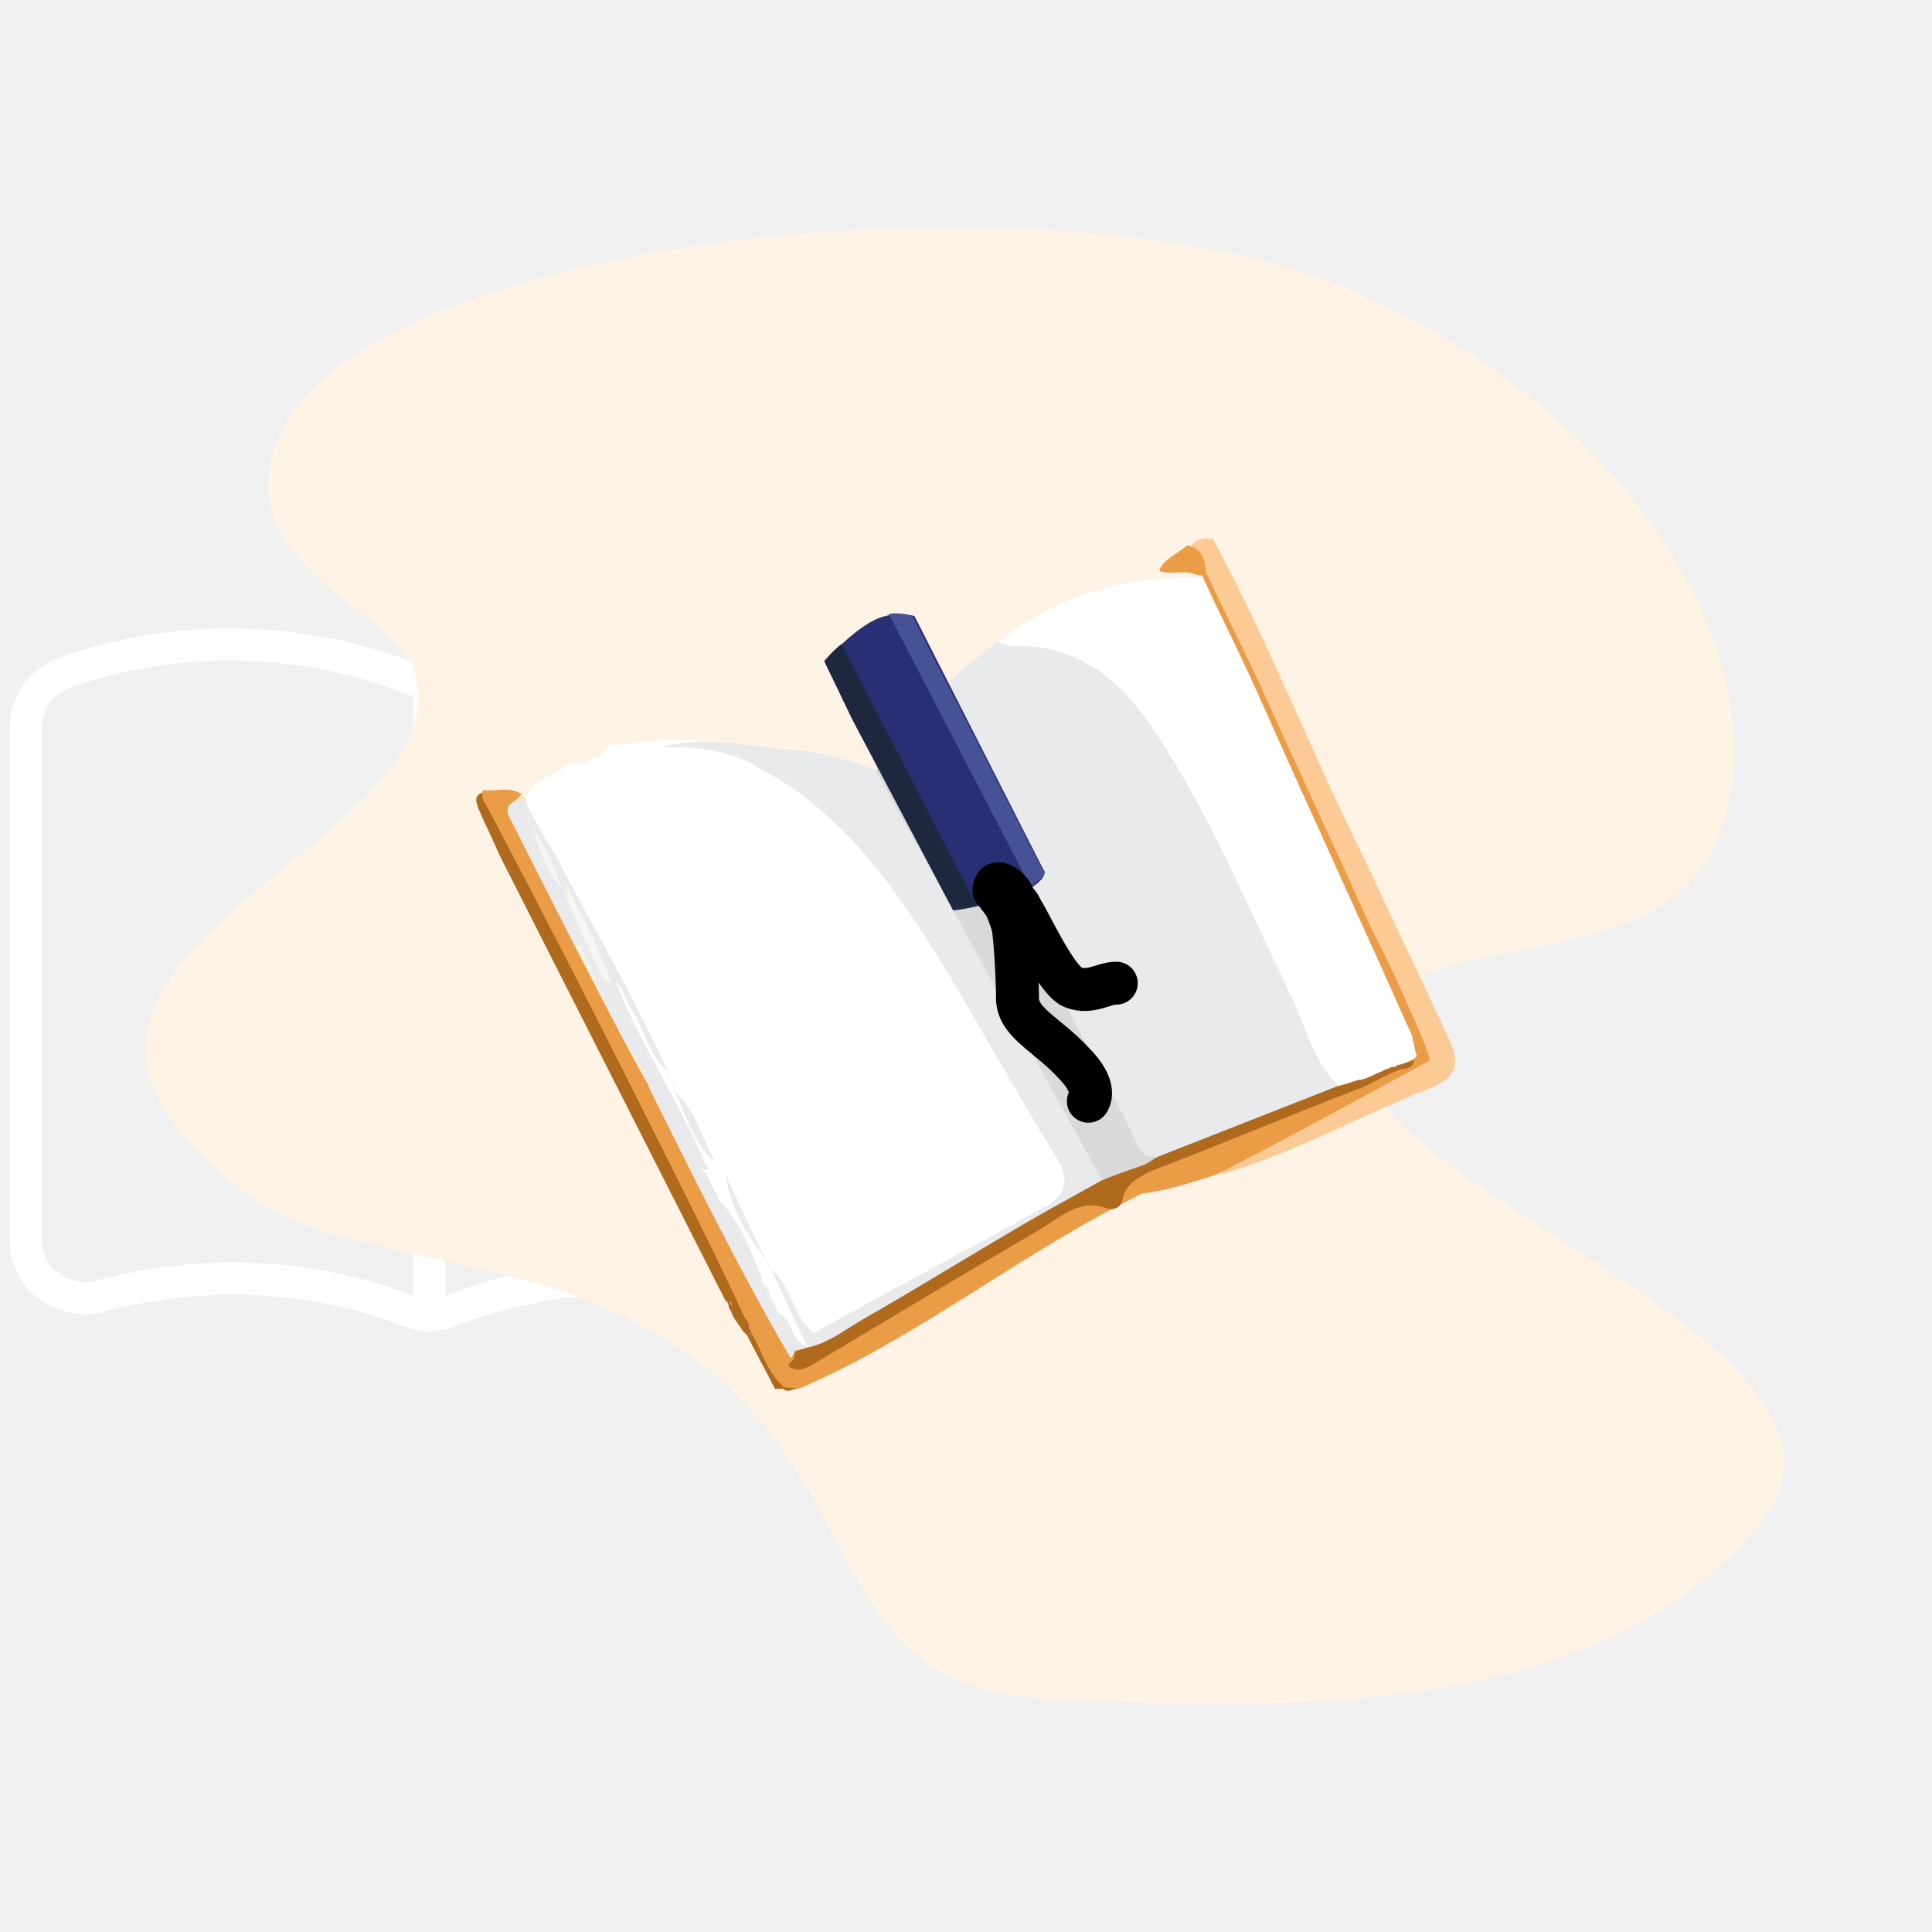
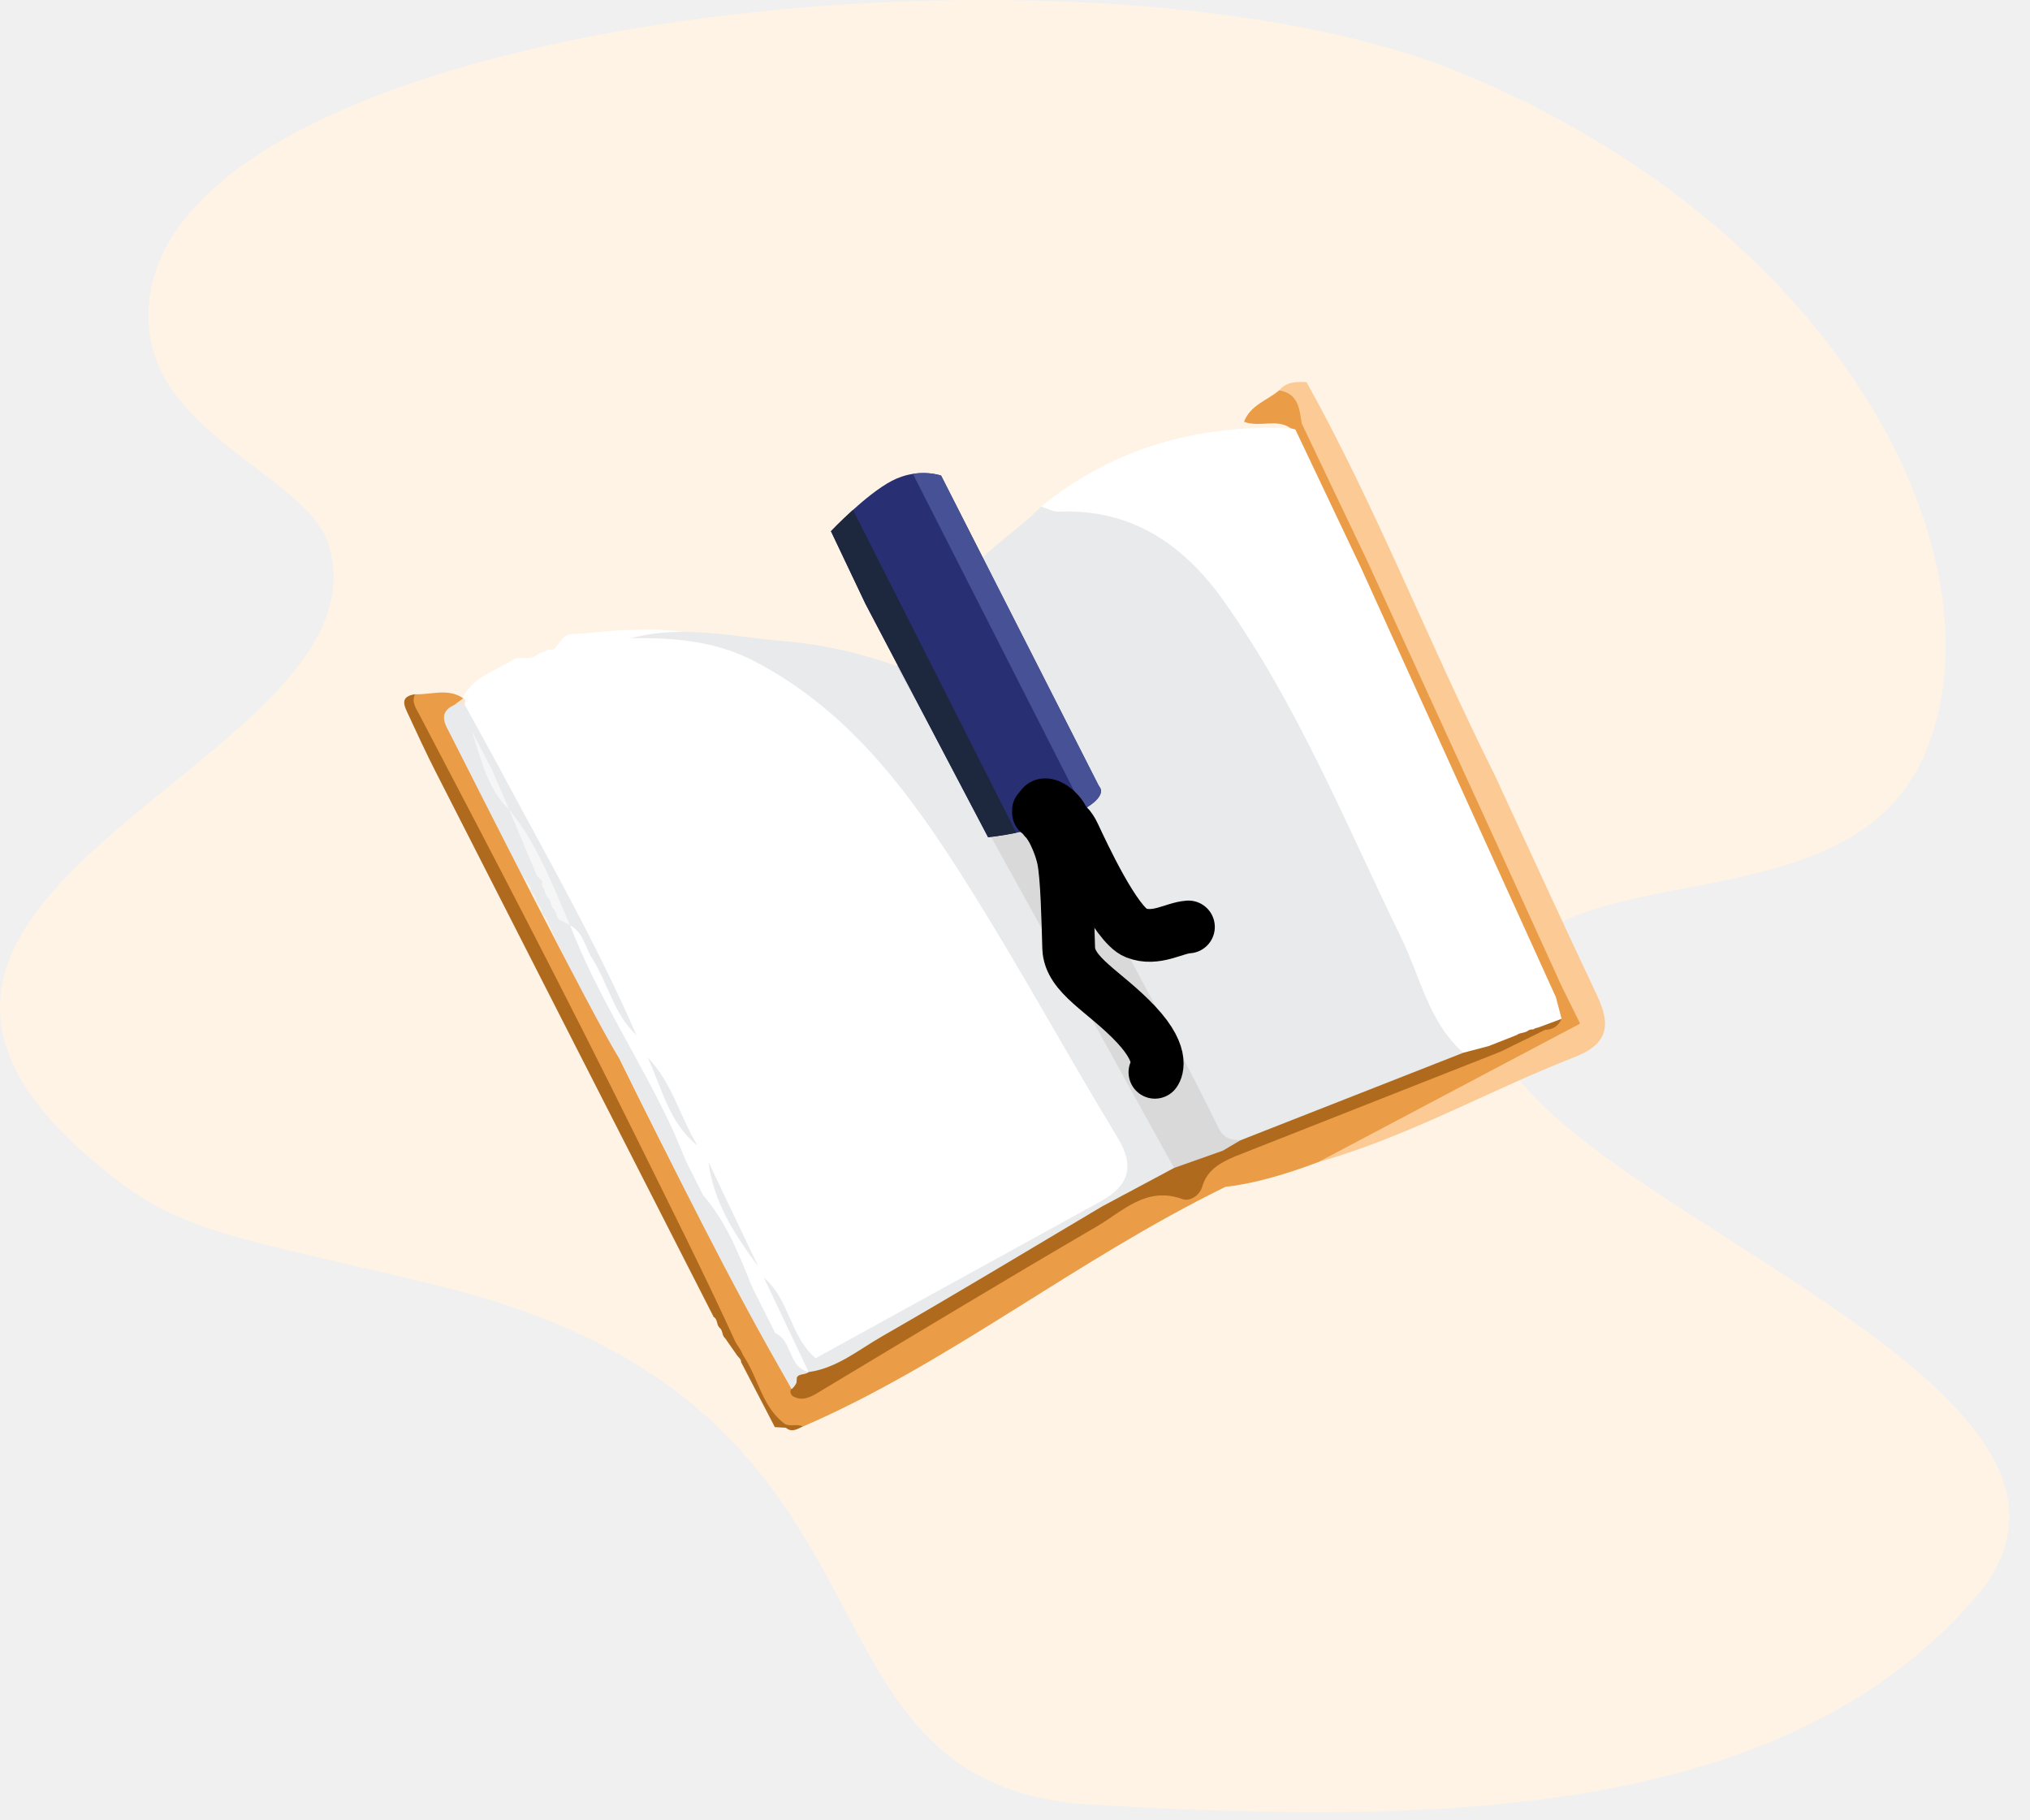
- <svg xmlns="http://www.w3.org/2000/svg" version="1.1" id="Layer_1" x="0px" y="0px" viewBox="0 0 90 90" style="enable-background:new 0 0 90 90;" xml:space="preserve">
-   <style type="text/css">
- 	.st0{fill:none;stroke:#FDFEFF;stroke-width:1.5;stroke-linecap:round;stroke-linejoin:round;}
- 	.st1{fill:#FFF3E5;}
- 	.st2{fill:#FFFFFF;}
- 	.st3{fill:#FDFDFD;}
- 	.st4{fill:#E8EAEB;}
- 	.st5{fill:#F0F0F0;}
- 	.st6{fill:#EFEFEF;}
- 	.st7{fill:#F4E7D4;}
- 	.st8{fill:#D9D9D9;}
- 	.st9{fill:#FCCA95;}
- 	.st10{fill:#EEEEED;}
- 	.st11{fill:#EFEEED;}
- 	.st12{fill:#F6F6F6;}
- 	.st13{fill:#AF6A1D;}
- 	.st14{fill:#EA9C47;}
- 	.st15{fill:#D2B07D;}
- 	.st16{fill:#C29A61;}
- 	.st17{fill:#EDEBE8;}
- 	.st18{fill:#292F73;}
- 	.st19{fill:#475196;}
- 	.st20{fill:#1D273D;}
- 	.st21{fill:none;stroke:#000000;stroke-width:2;stroke-linecap:round;stroke-miterlimit:10;}
- </style>
-   <path class="st0" d="M20,31.8v29.5" />
-   <path class="st0" d="M25.8,30.3c-1.7,0.3-3.3,0.7-4.9,1.3c-0.6,0.2-1.2,0.2-1.8,0c-5.1-2-10.8-2.1-16-0.3c-0.5,0.2-1,0.5-1.4,1  c-0.3,0.5-0.5,1-0.5,1.6v23.9c0,0.4,0.1,0.8,0.3,1.2c0.2,0.4,0.4,0.7,0.8,0.9c0.3,0.3,0.7,0.4,1.1,0.5c0.4,0.1,0.8,0.1,1.2,0  c4.8-1.3,9.9-1.1,14.5,0.7c0.6,0.2,1.2,0.2,1.8,0c4.6-1.8,9.7-2.1,14.5-0.7c0.4,0.1,0.8,0.1,1.2,0c0.4-0.1,0.8-0.3,1.1-0.5  c0.3-0.3,0.6-0.6,0.8-0.9c0.2-0.4,0.3-0.8,0.3-1.2V33.8c0-0.6-0.2-1.1-0.5-1.6c-0.3-0.5-0.8-0.8-1.3-1c-1.3-0.4-2.6-0.7-3.9-1" />
-   <path class="st0" d="M33.1,43.8L29.4,40l-3.8,3.8V31.3c0-0.7,0.3-1.3,0.7-1.8c0.5-0.5,1.1-0.7,1.8-0.7h2.5c0.7,0,1.3,0.3,1.8,0.7  c0.5,0.5,0.7,1.1,0.7,1.8V43.8z" />
-   <g>
-     <path class="st1" d="M12.5,22.9c0.3,4.2,6.1,5.8,6.8,8.4c2.5,8.4-22.6,13.3-7.8,24.3c2.6,1.9,5.4,2.2,12.1,3.8   C42.4,64.1,36,78.4,48.4,79.1c12.6,0.7,26.1,0.7,33.4-7.9c7.4-8.5-19.3-15.8-18.2-22.4c1-6.6,13.3-2.4,16.4-9.7   c3.1-7.3-3.1-19.8-17.6-25.8C47.7,7.4,11.8,11.4,12.5,22.9L12.5,22.9z" />
-     <path class="st2" d="M27.7,35.3c0.1,0,0.1,0,0.2,0c0.2-0.2,0.3-0.5,0.6-0.6c0.8,0,1.5-0.2,2.3-0.2c4.1-0.3,7.1,1.9,9.6,4.8   c2.9,3.3,4.9,7.1,7.1,10.9c0.6,1.1,1.3,2.2,1.9,3.2c0.8,1.4,0.8,1.8-0.5,2.9c-3.4,1.7-6.6,3.7-9.9,5.5c-1.1,0.6-1.5,0.6-2.1-0.6   c-0.3-0.6-0.6-1.2-1-1.8c-0.1-0.1-0.1-0.2-0.2-0.2c-0.1-0.1-0.1-0.3-0.2-0.4c0-0.1-0.1-0.2-0.1-0.3c-0.6-1.2-1.2-2.5-1.8-3.7   c-0.1-0.3-0.3-0.5-0.4-0.7c-0.6-1-1-2.1-1.6-3c-0.1-0.1-0.1-0.2-0.2-0.2c-0.1-0.1-0.1-0.2-0.2-0.4c0-0.1-0.1-0.2-0.1-0.2   c-0.1-0.1-0.1-0.2-0.2-0.4c0-0.1-0.1-0.2-0.1-0.3c-1.6-3.3-3.4-6.6-5.1-9.8c-0.4-0.8-0.9-1.5-1.2-2.4c0-0.1,0-0.2,0-0.3   c0.4-0.8,1.3-1,2-1.5c0.3-0.1,0.6,0.1,0.8-0.1C27.4,35.4,27.6,35.4,27.7,35.3L27.7,35.3z" />
-     <path class="st3" d="M27.7,35.3c-0.1,0.1-0.3,0.1-0.4,0.2C27.4,35.4,27.5,35.3,27.7,35.3z" />
-     <path class="st4" d="M30.8,34.8c1.9-0.5,3.8-0.1,5.7,0.1c1.5,0.1,2.9,0.4,4.3,1c0.5,0.1,0.7,0.6,0.9,1c1.6,2.9,3.3,5.8,4.9,8.8   c1.5,2.7,2.9,5.5,4.5,8.2c0.2,0.4,0.5,0.7,0.4,1.2c-0.7,0.9-1.7,1.4-2.9,1.5c-0.1-0.1-0.1-0.2,0-0.3c1-0.6,1.3-1.3,0.6-2.4   c-2-3.2-3.8-6.6-5.8-9.8c-2.1-3.3-4.4-6.4-8-8.3C34,34.9,32.4,34.8,30.8,34.8L30.8,34.8z" />
-     <path class="st4" d="M48.7,56.2c0,0.1,0,0.1,0,0.2c0,0.5-0.4,0.6-0.7,0.8c-3,1.8-6.1,3.6-9.2,5.4c-0.4,0.2-0.8,0.4-1.3,0.2   c-0.8-1.1-1.7-2.2-1.6-3.7c1,0.8,1,2.2,2,3C41.5,60.1,45.1,58.2,48.7,56.2L48.7,56.2z" />
-     <path class="st2" d="M35.9,59.1c0.6,1.2,1.1,2.4,1.7,3.6c0,0-0.1,0.1-0.1,0.1c-0.9-0.1-0.8-1-1.2-1.4c-0.1-0.2-0.2-0.3-0.3-0.5   c-0.1-0.2-0.2-0.3-0.2-0.5c-0.1-0.2-0.2-0.3-0.2-0.5c-0.1-0.2-0.2-0.3-0.3-0.5c-0.6-1.1-1.1-2.2-1.7-3.3c-0.1-0.2-0.2-0.3-0.3-0.5   c-0.1-0.2-0.2-0.3-0.3-0.5c-0.1-0.2-0.2-0.3-0.3-0.5c-1.2-2.6-2.7-5-3.9-7.5c-0.2-0.4-0.6-0.8-0.3-1.4c0.6-0.1,0.6,0.4,0.7,0.7   c0.6,1.1,1.1,2.4,1.8,3.5c0.1,0.1,0.1,0.3,0.2,0.4c0.1,0.1,0.1,0.3,0.2,0.4c0.7,1.1,1,2.4,1.9,3.3c0.1,0.2,0.3,0.4,0.4,0.6   c0.4,1.4,1.2,2.7,1.9,4C35.8,58.8,35.7,59,35.9,59.1L35.9,59.1z" />
-     <path class="st4" d="M24.5,37.4c0.4,0.8,0.8,1.5,1.3,2.3c0.1,0.2,0,0.2-0.2,0.3c-0.3-0.1-0.3-0.4-0.5-0.6c0.3,0.6,0.8,1.2,1.2,1.8   c0.1,0.1,0.1,0.2,0.1,0.3c0.3,0.8,1,1.5,0.9,2.4c-0.2,0.2-0.5,0.2-0.7,0.1c-1.4-1.7-2.1-3.7-3-5.6c-0.2-0.5-0.1-0.9,0.5-1.1   C24.3,37.2,24.4,37.2,24.5,37.4L24.5,37.4z" />
-     <path class="st4" d="M25.6,39.9c0.1-0.1,0.1-0.1,0.2-0.2c1.8,3.4,3.7,6.7,5.3,10.2c-0.9-0.8-1.1-2-1.7-2.9c-0.3-0.4-0.3-1-0.8-1.3   c0,0-0.1,0-0.1-0.1c-0.8-0.8-0.9-2-1.4-3c-0.3-0.4-0.4-0.9-0.7-1.4C26,40.9,25.6,40.5,25.6,39.9L25.6,39.9z" />
-     <path class="st4" d="M35.7,58.7c-0.9-1.2-1.7-2.4-1.9-4C34.4,56,35,57.4,35.7,58.7z" />
-     <path class="st4" d="M33.3,54.1c-1.1-0.9-1.3-2.2-1.9-3.3C32.4,51.7,32.7,53,33.3,54.1z" />
-     <path class="st5" d="M35.9,59.1c-0.1-0.1-0.1-0.3-0.2-0.4C35.7,58.8,35.8,59,35.9,59.1z" />
-     <path class="st6" d="M31.5,50.7c-0.1-0.1-0.1-0.3-0.2-0.4C31.3,50.5,31.4,50.6,31.5,50.7z" />
-     <path class="st6" d="M31.2,50.3c-0.1-0.1-0.1-0.3-0.2-0.4C31.1,50,31.2,50.2,31.2,50.3z" />
-     <path class="st7" d="M24.5,37.4l-0.4,0c-0.1-0.4,0.1-0.3,0.3-0.3l0.1,0.1C24.5,37.2,24.5,37.3,24.5,37.4z" />
-     <path class="st4" d="M43.2,33c0.8-1.3,2.1-2.1,3.2-3.1c2.4-0.4,4.3,0.4,6,2c1.4,1.4,2.5,3.1,3.4,4.9c2.1,4,4.1,8.2,5.9,12.3   c0.2,0.5,0.6,0.9,0.7,1.5c-0.1,0.3-0.3,0.4-0.6,0.5c-2.6,1-5.2,2.2-7.8,3c-0.6,0-1-0.3-1.2-0.8c-2.8-5.4-5.7-10.8-8.5-16.2   c-0.5-0.9-0.9-1.9-1.1-2.9C43,33.8,42.9,33.4,43.2,33L43.2,33z" />
-     <path class="st2" d="M62.4,50.6c-1.3-1.2-1.6-2.9-2.3-4.3c-2.1-4.3-3.9-8.8-6.7-12.8c-1.5-2.1-3.5-3.5-6.2-3.4   c-0.2,0-0.5-0.1-0.7-0.2c2.8-2.2,6-3.1,9.5-3c0.1,0,0.2,0,0.3,0c1.1,1.6,1.7,3.5,2.6,5.2c0.8,1.9,1.7,3.7,2.5,5.6   c1.6,3.5,3.3,7,4.8,10.6c0.1,0.3,0.2,0.6,0.1,0.9c-0.2,0.4-0.6,0.5-1,0.6c-0.1,0-0.2,0.1-0.3,0.1c-0.2,0-0.4,0.1-0.5,0.2   c-0.3,0.1-0.7,0.3-1.1,0.4C63,50.7,62.7,50.8,62.4,50.6L62.4,50.6z" />
-     <path class="st8" d="M43.2,33c0.2,2.5,1.6,4.6,2.7,6.8c1.7,3.4,3.6,6.7,5.3,10c0.6,1.2,1.3,2.4,1.8,3.6c0.2,0.4,0.5,0.5,0.8,0.5   c0,0.4-0.4,0.5-0.6,0.6c-0.6,0.1-1.2,0.8-1.9,0.4c-3.5-6.3-7-12.7-10.5-19C41.4,34.7,42.2,33.7,43.2,33z" />
-     <path class="st9" d="M63.6,40.1c1.3,2.8,2.6,5.5,3.9,8.3c0.5,1.1,0.4,1.8-0.9,2.3c-3.3,1.3-6.3,3-9.7,4c0-0.6,0.5-0.7,0.9-0.9   c2.5-1.3,5.1-2.7,7.6-3.9c0.3-0.2,0.7-0.3,1-0.6c0-0.5-0.3-0.8-0.4-1.3c-1.9-4.2-3.8-8.3-5.7-12.4c-0.5-1.2-1.1-2.4-1.6-3.6   c-0.9-1.7-1.6-3.5-2.5-5.2c-0.2-0.5-0.5-0.9-0.7-1.4c0.2-0.2,0.4-0.4,1-0.3C59.1,29.9,61.1,35.1,63.6,40.1L63.6,40.1z" />
-     <path class="st4" d="M30.4,50.8c-1-1.7-1.9-3.4-2.7-5.2c0-0.1-0.1-0.2-0.2-0.3c0,0,0-0.1,0-0.2c0-0.1-0.1-0.2-0.2-0.3   c0,0,0-0.1,0-0.2c0-0.1-0.1-0.2-0.2-0.3c0,0,0-0.1,0-0.2c0-0.1-0.1-0.2-0.2-0.3c0,0,0-0.1-0.1-0.2c0.1-0.2,0.3-0.1,0.5-0.1   c0.1-0.1,0.2-0.1,0.3,0c0.1,0.1,0,0.2,0.1,0.3c0,0.1,0.1,0.1,0.1,0.2c0,0.1,0.1,0.1,0.1,0.2c0,0.1,0.1,0.1,0.1,0.2   c0,0.1,0.1,0.2,0.1,0.3c0,0.1,0.1,0.1,0.1,0.2c0,0.1,0.1,0.2,0.2,0.3c0.1,0.1,0.1,0.2,0.2,0.3c1,2.7,2.6,5.1,3.8,7.7   c0.2,0.4,0.4,0.9,0.6,1.3c0,0-0.1,0-0.1,0c-0.5-0.1-0.5-0.7-0.8-1C31.4,52.8,31.2,51.6,30.4,50.8L30.4,50.8z" />
-     <path class="st4" d="M33.6,56c0.9,1,1.4,2.3,1.9,3.6c0,0-0.1,0-0.1,0c-1-1-1.4-2.2-1.8-3.5C33.5,56,33.5,56,33.6,56L33.6,56z" />
-     <path class="st4" d="M37.6,62.7c-0.2,0.1-0.3,0.3-0.5,0.4c-0.1-0.1-0.3-0.1-0.4-0.2c0.1-0.6-0.6-1-0.5-1.6c0,0,0.1-0.1,0.1-0.1   C37,61.5,36.8,62.5,37.6,62.7L37.6,62.7z" />
-     <path class="st10" d="M36.1,60.8c0.1,0.1,0.1,0.3,0.2,0.4C36,61.3,36,61.1,36,60.9C36,60.8,36.1,60.8,36.1,60.8z" />
-     <path class="st10" d="M35.9,60.4c0.1,0.1,0.1,0.3,0.2,0.4c-0.3,0.1-0.3-0.1-0.3-0.3C35.8,60.4,35.8,60.4,35.9,60.4L35.9,60.4z" />
-     <path class="st11" d="M35.7,59.9c0.1,0.1,0.1,0.3,0.2,0.4c-0.3,0.1-0.3-0.1-0.3-0.3C35.6,60,35.6,60,35.7,59.9L35.7,59.9z" />
-     <path class="st11" d="M35.4,59.5c0.1,0.1,0.1,0.3,0.2,0.4C35.3,59.9,35.3,59.8,35.4,59.5z" />
-     <path class="st11" d="M33.3,55.5c0.1,0.1,0.1,0.3,0.2,0.4c-0.3,0.1-0.3-0.1-0.3-0.3C33.3,55.6,33.3,55.6,33.3,55.5z" />
-     <path class="st11" d="M33.1,55.1c0.1,0.1,0.1,0.3,0.2,0.4l0,0c-0.3,0.1-0.3-0.1-0.3-0.3C33.1,55.2,33.1,55.2,33.1,55.1z" />
-     <path class="st11" d="M32.9,54.7c0.1,0.1,0.1,0.3,0.2,0.4l0,0C32.8,55.1,32.8,55,32.9,54.7L32.9,54.7z" />
-     <path class="st12" d="M27.5,44.1c-0.1-0.1-0.1-0.1-0.2-0.2c-0.4-0.8-0.7-1.7-1.1-2.5c1.1,1.3,1.7,2.9,2.3,4.4   c-0.1-0.1-0.3-0.1-0.4-0.2c-0.1-0.1-0.1-0.3-0.2-0.4c-0.1-0.1-0.1-0.3-0.2-0.4c-0.1-0.1-0.1-0.3-0.2-0.4   C27.4,44.2,27.4,44.2,27.5,44.1C27.4,44.1,27.4,44.1,27.5,44.1L27.5,44.1z" />
-     <path class="st12" d="M25.6,39.9c0.2,0.5,0.4,1,0.6,1.5c-0.8-0.8-1.1-1.9-1.4-3C25,38.8,25.3,39.4,25.6,39.9L25.6,39.9z" />
-     <path class="st13" d="M36.7,64.5c-0.5-0.8-1-1.7-1.5-2.5c0-0.1,0-0.1,0-0.2c-0.1-0.1-0.1-0.1-0.2-0.2c-0.3-0.8-0.6-1.6-1-2.3   c-3.4-6.9-6.9-13.7-10.3-20.6c-0.3-0.6-0.7-1.2-1.1-1.8c-0.6,0.1-0.4,0.5-0.3,0.8c0.3,0.7,0.7,1.5,1,2.2c3.5,6.9,7,13.8,10.5,20.7   l0,0c0.2,0.1,0.1,0.3,0.2,0.4l0,0c0.1,0.1,0.1,0.3,0.2,0.4c0.1,0.2,0.3,0.4,0.4,0.6c0.1,0.1,0.1,0.1,0.2,0.2c0,0,0,0,0,0   c0.4,0.8,0.9,1.7,1.3,2.5c0.1,0,0.3,0,0.4,0c0.2,0.2,0.4,0,0.6,0C37.2,64.5,36.9,64.5,36.7,64.5L36.7,64.5z" />
-     <path class="st14" d="M66.1,48c-0.7-1.6-1.4-3.2-2.2-4.7c-1.7-3.8-3.5-7.6-5.2-11.4c-0.8-1.7-1.7-3.5-2.5-5.2   c-0.1-0.6-0.1-1.1-0.9-1.3c-0.4,0.4-1.1,0.6-1.3,1.2c0.6,0.2,1.2-0.1,1.8,0.2c0.1,0,0.1,0,0.2,0c0.8,1.8,1.7,3.5,2.5,5.3   c0,0,0,0,0,0c2.4,5.4,4.9,10.8,7.3,16.2c0,0,0,0.1,0,0.1c0.1,0.3,0.1,0.5,0.2,0.8c-0.2,0.2-0.5,0.3-0.7,0.4   c-0.6,0.2-1.2,0.5-1.8,0.7c-3.3,1.3-6.6,2.6-9.8,3.9c-0.6,0.2-1.2,0.4-1.5,1c-0.2,0.3-0.5,0.4-0.9,0.4c-0.8-0.1-1.4,0.2-2,0.6   c-3.7,2.2-7.5,4.4-11.3,6.6c-0.3,0.2-0.6,0.5-0.9,0.1c-0.1-0.1-0.2,0.5-0.3,0.3c-2.2-3.9-4.6-8.5-6.5-12.5   c-1-1.6-5.5-10.5-6.4-12.3c-0.2-0.4-0.5-0.8,0.1-1.1c0.1-0.1,0.2-0.2,0.3-0.3c-0.6-0.4-1.2-0.1-1.8-0.2c-0.1,0.3,0,0.5,0.2,0.8   c2.8,5.3,5.5,10.6,8.2,16c1.3,2.6,2.6,5.2,3.8,7.8c0.1,0.1,0.2,0.3,0.2,0.4c0,0.1,0.1,0.2,0.1,0.3c0.5,0.8,0.7,1.8,1.5,2.5   c0.2,0.1,0.5,0,0.7,0.1c5.6-2.4,10.3-6.3,16-9.1c1-0.1,2.3-0.5,3.5-0.9c3.3-1.7,6.6-3.5,9.9-5.3C66.5,48.9,66.3,48.5,66.1,48z" />
-     <path class="st13" d="M65.2,49.6c-0.1,0-0.1,0-0.2,0.1c-0.1,0-0.1,0-0.2,0c-0.1,0.1-0.3,0.1-0.4,0.2c-0.3,0.1-0.6,0.3-1,0.4   c0,0-0.1,0-0.1,0c-0.3,0.1-0.6,0.2-1,0.3c-2.8,1.1-5.6,2.2-8.4,3.3c-0.2,0.1-0.4,0.3-0.7,0.4c-0.6,0.2-1.2,0.4-1.9,0.7   c-0.9,0.5-1.8,1-2.7,1.5c-2.8,1.6-5.5,3.3-8.3,4.9c-0.9,0.5-1.7,1.2-2.8,1.4l0,0c-0.1,0.1-0.5,0-0.5,0.4c0,0.2-0.4,0.3-0.2,0.5   c0.4,0.2,0.6,0.1,1-0.1c3.5-2.1,7-4.2,10.6-6.3c1-0.6,1.9-1.5,3.2-1c0.3,0.1,0.7-0.1,0.7-0.5c0.2-0.7,0.7-0.9,1.2-1.2   c3.4-1.3,6.7-2.7,10.1-4c0.6-0.3,1.1-0.6,1.7-0.8c0.3,0,0.5-0.1,0.6-0.4C65.8,49.4,65.5,49.5,65.2,49.6L65.2,49.6z" />
-     <path class="st15" d="M64.9,49.7c-0.1,0.1-0.3,0.1-0.4,0.2C64.6,49.8,64.7,49.8,64.9,49.7z" />
-     <path class="st7" d="M34.2,61c0.1,0.1,0.1,0.3,0.2,0.4C34.3,61.3,34.3,61.1,34.2,61z" />
-     <path class="st7" d="M34,60.6c0.1,0.1,0.1,0.3,0.2,0.4C34.1,60.8,34,60.7,34,60.6z" />
-     <path class="st16" d="M34.8,62c0.1,0.1,0.1,0.2,0.2,0.2C35,62.2,34.9,62.1,34.8,62z" />
-     <path class="st4" d="M32.9,54.7c0.1,0.1,0.1,0.3,0.2,0.4c0.1,0.1,0.1,0.3,0.2,0.4c0.1,0.1,0.1,0.3,0.2,0.4c0.5,1.2,1,2.5,1.9,3.6   c0.1,0.1,0.1,0.3,0.2,0.4c0.1,0.1,0.1,0.3,0.2,0.4c0.1,0.1,0.1,0.3,0.2,0.4c0.1,0.1,0.1,0.3,0.2,0.4c-0.1,0.6,1.3,1.5,0.6,2.1   c-2.3-3.9-4.6-8.6-6.6-12.6c0.6-0.3,0.5,0.4,0.7,0.6C31.7,52.4,32,53.7,32.9,54.7L32.9,54.7z" />
-     <path class="st16" d="M35.2,61.8c-0.1-0.1-0.1-0.1-0.2-0.2C35.1,61.7,35.2,61.7,35.2,61.8z" />
-     <path class="st17" d="M27.9,45.1c0.1,0.1,0.1,0.3,0.2,0.4C28,45.4,28,45.2,27.9,45.1z" />
-     <path class="st17" d="M27.7,44.7c0.1,0.1,0.1,0.3,0.2,0.4C27.8,45,27.7,44.8,27.7,44.7z" />
-     <path class="st17" d="M27.5,44.3c0.1,0.1,0.1,0.3,0.2,0.4C27.6,44.5,27.5,44.4,27.5,44.3z" />
-     <path class="st17" d="M27.5,44.1c0,0.1,0,0.1,0,0.2C27.4,44.2,27.4,44.2,27.5,44.1C27.4,44.1,27.4,44.1,27.5,44.1z" />
-     <path class="st18" d="M48.6,40.5C48.6,40.5,48.6,40.4,48.6,40.5l-6-11.8c0,0-0.9-0.3-1.9,0.2s-2.3,1.9-2.3,1.9l1.3,2.7l4.7,8.9   c0,0,1.8-0.2,3.2-0.8C48.8,41,48.7,40.6,48.6,40.5L48.6,40.5z M46.7,41.3c-0.1,0.1-0.4,0.3-0.6,0.1c-0.2-0.2,0-0.4,0-0.4   s0.2-0.2,0.4-0.1C46.8,40.9,46.9,41.2,46.7,41.3z" />
-     <path class="st19" d="M48,41.3c0.8-0.5,0.7-0.7,0.6-0.8c0,0,0-0.1-0.1-0.1l-6-11.7c0,0-0.5-0.2-1.1-0.1L48,41.3L48,41.3z" />
-     <path class="st20" d="M39.2,30c-0.5,0.4-0.8,0.8-0.8,0.8l1.3,2.7l4.7,8.9c0,0,0.4,0,1.1-0.2L39.2,30z" />
-     <path class="st21" d="M46.3,41.5c0-0.3,0.1,0.3,0.4,0.4c0.3,0.1,0.6-0.2,0.9,0.5C48,43,49.2,45.7,50,46c0.8,0.3,1.4-0.2,2-0.2" />
-     <path class="st21" d="M46.4,41.5c0-0.1-0.1-0.2,0-0.3c0.2-0.2,1,0.5,0.8,0.8c-0.1,0.1-0.4,0.1-0.5,0" />
-     <path class="st21" d="M50.7,51.3c0,0,0.5-0.6-0.7-1.8c-1.2-1.3-2.5-1.8-2.6-2.9c0-1-0.1-2.7-0.2-3.4c-0.1-0.4-0.3-0.9-0.5-1.3" />
-   </g>
+ <svg xmlns="http://www.w3.org/2000/svg" width="77" height="69" viewBox="0 0 77 69" fill="none">
+   <path d="M5.642 12.314C5.91 16.545 11.693 18.071 12.475 20.677C15 29.102 -10.103 33.959 4.706 44.953C7.299 46.878 10.079 47.14 16.776 48.798C35.55 53.447 29.13 67.748 41.504 68.449C54.091 69.16 67.565 69.132 74.927 60.59C82.289 52.049 55.643 44.824 56.683 38.231C57.723 31.639 69.975 35.834 73.035 28.537C76.094 21.24 69.929 8.725 55.388 2.755C40.847 -3.214 4.913 0.76 5.643 12.313L5.642 12.314Z" fill="#FFF3E5" />
+   <path d="M20.781 24.637C20.851 24.637 20.921 24.637 20.99 24.637C21.214 24.455 21.292 24.113 21.631 24.056C22.392 24.034 23.145 23.886 23.909 23.896C28.05 23.638 30.979 25.764 33.54 28.68C36.44 31.981 38.487 35.82 40.632 39.599C41.251 40.689 41.91 41.753 42.54 42.835C43.375 44.269 43.299 44.68 42.007 45.745C38.618 47.446 35.377 49.408 32.085 51.279C30.949 51.925 30.586 51.836 29.956 50.651C29.63 50.039 29.351 49.403 28.989 48.81C28.925 48.733 28.869 48.652 28.817 48.568C28.739 48.444 28.677 48.311 28.605 48.184C28.556 48.101 28.515 48.015 28.477 47.927C27.877 46.696 27.254 45.475 26.636 44.252C26.514 43.998 26.381 43.748 26.217 43.516C25.612 42.534 25.183 41.46 24.596 40.469C24.538 40.396 24.487 40.318 24.44 40.239C24.369 40.122 24.309 40 24.248 39.877C24.202 39.799 24.162 39.718 24.122 39.638C24.055 39.517 23.99 39.397 23.924 39.275C23.877 39.191 23.835 39.106 23.794 39.02C22.156 35.707 20.383 32.464 18.69 29.181C18.252 28.403 17.79 27.636 17.514 26.779C17.504 26.679 17.516 26.579 17.543 26.482C17.945 25.651 18.824 25.439 19.517 24.987C19.789 24.883 20.107 25.055 20.361 24.844C20.473 24.72 20.671 24.766 20.782 24.635L20.781 24.637Z" fill="white" />
+   <path d="M20.781 24.637C20.64 24.707 20.5 24.776 20.36 24.846C20.5 24.776 20.64 24.707 20.781 24.637Z" fill="#FDFDFD" />
+   <path d="M23.932 24.206C25.856 23.682 27.772 24.147 29.679 24.309C31.152 24.433 32.613 24.751 34.016 25.263C34.526 25.39 34.69 25.852 34.902 26.234C36.529 29.153 38.188 32.056 39.771 34.998C41.238 37.727 42.645 40.488 44.233 43.151C44.446 43.507 44.706 43.849 44.666 44.302C43.942 45.228 42.953 45.66 41.813 45.809C41.717 45.724 41.711 45.633 41.796 45.536C42.822 44.942 43.054 44.233 42.391 43.141C40.426 39.909 38.622 36.578 36.599 33.383C34.515 30.089 32.218 26.945 28.605 25.071C27.127 24.304 25.549 24.175 23.932 24.207V24.206Z" fill="#E8EAEB" />
+   <path d="M41.795 45.535C41.796 45.608 41.798 45.683 41.798 45.756C41.847 46.268 41.398 46.361 41.093 46.545C38.056 48.379 34.978 50.145 31.906 51.921C31.509 52.151 31.089 52.33 30.615 52.119C29.794 51.022 28.898 49.956 28.977 48.461C29.94 49.258 29.957 50.665 30.936 51.511C34.568 49.513 38.181 47.525 41.795 45.537V45.535Z" fill="#E8EAEB" />
+   <path d="M28.977 48.46C29.543 49.651 30.108 50.843 30.674 52.035C30.634 52.06 30.593 52.085 30.553 52.111C29.701 52.033 29.748 51.16 29.306 50.719C29.207 50.565 29.126 50.403 29.044 50.24C28.963 50.083 28.89 49.922 28.809 49.764C28.727 49.607 28.647 49.449 28.563 49.292C28.477 49.131 28.388 48.97 28.3 48.809C27.726 47.704 27.227 46.561 26.57 45.501C26.462 45.342 26.386 45.169 26.294 45.001C26.207 44.833 26.122 44.663 26.032 44.495C25.946 44.321 25.845 44.154 25.758 43.979C24.56 41.428 23.083 39.02 21.874 36.476C21.674 36.055 21.306 35.649 21.595 35.12C22.169 34.977 22.168 35.502 22.325 35.785C22.959 36.931 23.456 38.147 24.144 39.266C24.267 39.378 24.227 39.573 24.356 39.684C24.478 39.797 24.44 39.991 24.567 40.103C25.303 41.157 25.575 42.473 26.46 43.446C26.599 43.655 26.738 43.864 26.878 44.073C27.282 45.504 28.076 46.75 28.771 48.044C28.895 48.155 28.85 48.353 28.982 48.461L28.977 48.46Z" fill="white" />
+   <path d="M17.628 26.725C18.049 27.492 18.47 28.259 18.89 29.025C18.988 29.227 18.86 29.271 18.701 29.295C18.442 29.165 18.369 28.895 18.234 28.671C18.565 29.311 19.039 29.858 19.392 30.484C19.451 30.562 19.498 30.647 19.536 30.737C19.796 31.562 20.585 32.191 20.439 33.166C20.219 33.377 19.97 33.326 19.715 33.248C18.332 31.577 17.566 29.576 16.706 27.629C16.503 27.17 16.623 26.739 17.187 26.565C17.358 26.552 17.502 26.612 17.627 26.723L17.628 26.725Z" fill="#E8EAEB" />
+   <path d="M18.68 29.234C18.751 29.165 18.82 29.096 18.89 29.026C20.695 32.413 22.616 35.74 24.144 39.267C23.289 38.461 23.06 37.3 22.464 36.349C22.195 35.92 22.126 35.359 21.62 35.087C21.575 35.066 21.53 35.045 21.485 35.025C20.69 34.19 20.611 33.012 20.054 32.062C19.792 31.616 19.621 31.118 19.308 30.699C19.061 30.227 18.661 29.82 18.679 29.235L18.68 29.234Z" fill="#E8EAEB" />
+   <path d="M28.767 48.042C27.879 46.84 27.066 45.602 26.874 44.072C27.506 45.395 28.136 46.719 28.767 48.042Z" fill="#E8EAEB" />
+   <path d="M26.456 43.444C25.371 42.584 25.109 41.263 24.564 40.101C25.493 41.048 25.789 42.351 26.456 43.444Z" fill="#E8EAEB" />
+   <path d="M28.977 48.461C28.906 48.322 28.836 48.182 28.766 48.043C28.836 48.182 28.906 48.322 28.977 48.461Z" fill="#F0F0F0" />
+   <path d="M24.564 40.102C24.494 39.962 24.423 39.822 24.352 39.682C24.422 39.822 24.493 39.962 24.564 40.102Z" fill="#EFEFEF" />
+   <path d="M24.354 39.684C24.284 39.544 24.214 39.405 24.142 39.264C24.213 39.404 24.283 39.543 24.354 39.684Z" fill="#EFEFEF" />
+   <path d="M17.628 26.724L17.232 26.733C17.137 26.375 17.353 26.427 17.569 26.481L17.646 26.532C17.634 26.595 17.628 26.659 17.628 26.724Z" fill="#F4E7D4" />
+   <path d="M36.328 22.326C37.087 20.992 38.458 20.273 39.489 19.213C41.841 18.854 43.792 19.591 45.48 21.241C46.929 22.659 47.957 24.345 48.877 26.108C50.989 30.156 52.961 34.273 54.797 38.452C55.021 38.962 55.435 39.375 55.532 39.943C55.475 40.267 55.204 40.377 54.95 40.477C52.346 41.515 49.785 42.663 47.104 43.505C46.499 43.539 46.131 43.222 45.872 42.712C43.119 37.275 40.159 31.945 37.349 26.539C36.866 25.611 36.479 24.639 36.212 23.625C36.094 23.176 36.025 22.735 36.327 22.326H36.328Z" fill="#E8EAEB" />
+   <path d="M55.502 39.926C54.192 38.762 53.876 37.056 53.157 35.58C51.041 31.241 49.227 26.742 46.409 22.778C44.913 20.673 42.93 19.287 40.166 19.404C39.944 19.413 39.715 19.28 39.489 19.213C42.248 16.968 45.442 16.096 48.959 16.24C49.062 16.208 49.163 16.216 49.256 16.273C50.402 17.883 50.929 19.802 51.898 21.502C52.656 23.401 53.55 25.24 54.405 27.096C56.03 30.62 57.678 34.135 59.233 37.69C59.333 37.984 59.465 38.274 59.352 38.596C59.135 38.989 58.715 39.059 58.35 39.215C58.261 39.252 58.168 39.283 58.076 39.31C57.89 39.35 57.715 39.423 57.543 39.502C57.193 39.65 56.828 39.765 56.484 39.928C56.156 40.03 55.828 40.211 55.502 39.927L55.502 39.926Z" fill="white" />
+   <path d="M36.329 22.326C36.56 24.86 37.919 26.963 39.039 29.142C40.767 32.507 42.593 35.822 44.367 39.162C45.001 40.356 45.627 41.555 46.216 42.771C46.406 43.163 46.687 43.239 47.053 43.243C47.101 43.681 46.701 43.711 46.461 43.886C45.816 44.007 45.28 44.651 44.532 44.293C41.026 37.949 37.521 31.607 34.015 25.263C34.55 24.1 35.275 23.084 36.329 22.326V22.326Z" fill="#D9D9D9" />
+   <path d="M56.723 29.451C58.006 32.219 59.273 34.994 60.578 37.751C61.101 38.855 61.02 39.587 59.726 40.09C56.459 41.362 53.394 43.121 49.993 44.075C49.967 43.471 50.499 43.389 50.869 43.199C53.418 41.897 55.926 40.518 58.51 39.282C58.847 39.121 59.237 39.021 59.468 38.676C59.495 38.192 59.164 37.836 59.024 37.414C57.172 33.261 55.222 29.153 53.343 25.014C52.797 23.813 52.197 22.637 51.722 21.406C50.838 19.697 50.137 17.901 49.267 16.186C49.026 15.72 48.741 15.279 48.519 14.803C48.713 14.585 48.945 14.45 49.559 14.493C52.203 19.239 54.226 24.461 56.724 29.45L56.723 29.451Z" fill="#FCCA95" />
+   <path d="M23.471 40.159C22.435 38.486 21.568 36.724 20.764 34.931C20.735 34.827 20.66 34.754 20.593 34.676C20.561 34.627 20.547 34.575 20.553 34.517C20.522 34.413 20.451 34.336 20.381 34.257C20.349 34.211 20.336 34.159 20.341 34.102C20.312 33.995 20.241 33.916 20.168 33.838C20.136 33.792 20.124 33.742 20.13 33.687C20.1 33.579 20.032 33.496 19.954 33.419C19.924 33.37 19.907 33.318 19.902 33.262C20.028 33.028 20.199 33.149 20.362 33.205C20.459 33.098 20.541 33.144 20.618 33.23C20.672 33.32 20.618 33.429 20.671 33.521C20.705 33.581 20.733 33.641 20.76 33.703C20.784 33.768 20.812 33.831 20.849 33.89C20.889 33.949 20.922 34.01 20.952 34.073C20.991 34.172 21.034 34.27 21.097 34.357C21.139 34.417 21.174 34.481 21.202 34.549C21.251 34.654 21.335 34.73 21.418 34.806C21.495 34.892 21.543 35 21.622 35.086C22.652 37.765 24.261 40.157 25.47 42.747C25.673 43.181 25.847 43.63 26.035 44.071C25.989 44.088 25.945 44.104 25.899 44.12C25.379 43.971 25.359 43.451 25.131 43.087C24.534 42.136 24.279 40.992 23.471 40.158V40.159Z" fill="#E8EAEB" />
+   <path d="M26.665 45.325C27.575 46.362 28.048 47.629 28.557 48.878C28.509 48.894 28.461 48.909 28.414 48.925C27.451 47.947 27.01 46.696 26.572 45.443C26.602 45.404 26.634 45.365 26.665 45.326V45.325Z" fill="#E8EAEB" />
+   <path d="M30.676 52.03C30.521 52.159 30.366 52.287 30.21 52.416C30.074 52.355 29.938 52.293 29.802 52.231C29.856 51.637 29.172 51.275 29.302 50.658C29.334 50.623 29.366 50.586 29.397 50.551C30.066 50.836 29.883 51.851 30.676 52.031V52.03Z" fill="#E8EAEB" />
+   <path d="M29.188 50.132C29.258 50.272 29.328 50.411 29.397 50.551C29.109 50.629 29.098 50.446 29.104 50.245C29.132 50.208 29.159 50.17 29.188 50.132Z" fill="#EEEEED" />
+   <path d="M28.977 49.714C29.047 49.854 29.117 49.993 29.187 50.132C28.899 50.21 28.888 50.027 28.894 49.826C28.922 49.789 28.95 49.751 28.978 49.713L28.977 49.714Z" fill="#EEEEED" />
+   <path d="M28.766 49.297C28.836 49.436 28.906 49.576 28.977 49.715C28.689 49.793 28.677 49.608 28.684 49.408C28.712 49.371 28.739 49.334 28.767 49.296L28.766 49.297Z" fill="#EFEEED" />
+   <path d="M28.556 48.879C28.626 49.018 28.696 49.158 28.767 49.296C28.414 49.297 28.42 49.12 28.556 48.879Z" fill="#EFEEED" />
+   <path d="M26.455 44.908C26.525 45.047 26.595 45.187 26.664 45.326C26.376 45.403 26.365 45.22 26.372 45.019C26.4 44.982 26.428 44.945 26.455 44.908Z" fill="#EFEEED" />
+   <path d="M26.245 44.49C26.315 44.629 26.385 44.769 26.455 44.907L26.454 44.908C26.166 44.985 26.155 44.802 26.162 44.601C26.19 44.564 26.218 44.527 26.245 44.49Z" fill="#EFEEED" />
+   <path d="M26.035 44.072C26.105 44.211 26.175 44.35 26.245 44.489L26.244 44.49C25.892 44.491 25.898 44.314 26.034 44.072L26.035 44.072Z" fill="#EFEEED" />
+   <path d="M20.57 33.415C20.501 33.345 20.432 33.275 20.363 33.206C20.011 32.37 19.661 31.534 19.309 30.698C20.378 32.006 20.961 33.566 21.622 35.087C21.483 35.017 21.343 34.947 21.204 34.876C21.079 34.764 21.117 34.571 20.992 34.458C20.868 34.346 20.907 34.152 20.782 34.041C20.657 33.928 20.697 33.735 20.571 33.623C20.521 33.577 20.503 33.532 20.52 33.485C20.537 33.439 20.553 33.416 20.57 33.416L20.57 33.415Z" fill="#F6F6F6" />
+   <path d="M18.681 29.234C18.89 29.723 19.1 30.211 19.31 30.699C18.465 29.896 18.245 28.76 17.884 27.691C18.149 28.205 18.415 28.719 18.681 29.233V29.234Z" fill="#F6F6F6" />
+   <path d="M29.817 53.893C29.331 53.054 28.845 52.216 28.358 51.377C28.355 51.31 28.348 51.244 28.34 51.178C28.265 51.112 28.207 51.031 28.145 50.954C27.824 50.188 27.549 49.4 27.177 48.66C23.74 41.8 20.291 34.946 16.83 28.098C16.518 27.482 16.104 26.918 15.738 26.329C15.139 26.419 15.34 26.781 15.487 27.099C15.823 27.826 16.16 28.553 16.524 29.268C20.034 36.158 23.55 43.046 27.065 49.935L27.071 49.946C27.227 50.034 27.171 50.236 27.287 50.346L27.29 50.351C27.429 50.452 27.375 50.656 27.51 50.759C27.657 50.97 27.804 51.181 27.95 51.391C28.002 51.47 28.093 51.524 28.111 51.625C28.107 51.629 28.103 51.633 28.099 51.636C28.529 52.466 28.96 53.294 29.391 54.123C29.53 54.13 29.669 54.139 29.809 54.146C30.038 54.342 30.242 54.193 30.451 54.101C30.29 53.879 30.05 53.896 29.816 53.893H29.817Z" fill="#AF6A1D" />
+   <path d="M59.23 37.393C58.511 35.814 57.793 34.234 57.072 32.656C55.34 28.871 53.606 25.085 51.873 21.3C51.041 19.554 50.209 17.807 49.376 16.061C49.288 15.51 49.252 14.921 48.518 14.805C48.075 15.186 47.427 15.357 47.187 15.997C47.807 16.221 48.431 15.862 48.958 16.242C49.016 16.26 49.075 16.276 49.135 16.289C49.968 18.044 50.801 19.8 51.636 21.556C51.636 21.556 51.636 21.558 51.636 21.558C54.082 26.948 56.528 32.337 58.975 37.726C58.988 37.757 59.002 37.788 59.018 37.821C59.09 38.094 59.162 38.367 59.234 38.64C59.011 38.822 58.754 38.941 58.484 39.032C57.901 39.282 57.31 39.513 56.709 39.721C53.436 41.038 50.129 42.278 46.877 43.652C46.275 43.856 45.708 44.097 45.38 44.702C45.193 45.045 44.849 45.151 44.477 45.087C43.72 44.956 43.117 45.317 42.52 45.676C38.786 47.916 34.996 50.062 31.256 52.293C30.991 52.452 30.683 52.781 30.338 52.381C30.209 52.238 30.145 52.869 30.04 52.703C27.882 48.789 25.472 44.196 23.51 40.18C22.496 38.581 18.006 29.671 17.086 27.86C16.9 27.495 16.578 27.029 17.232 26.734C17.344 26.65 17.456 26.567 17.57 26.482C16.989 26.083 16.351 26.354 15.739 26.33C15.6 26.631 15.784 26.869 15.91 27.109C18.691 32.411 21.459 37.721 24.11 43.088C25.388 45.676 26.689 48.255 27.89 50.881C27.961 51.014 28.056 51.134 28.126 51.267C28.164 51.359 28.212 51.446 28.268 51.528C28.777 52.342 28.931 53.366 29.755 53.993C29.972 54.127 30.234 53.977 30.452 54.103C36.038 51.685 40.769 47.806 46.488 45.008C47.478 44.91 48.749 44.547 49.993 44.077C53.285 42.336 56.577 40.596 59.935 38.819C59.654 38.25 59.443 37.822 59.23 37.393V37.393Z" fill="#EA9C47" />
+   <path d="M58.345 38.97C58.282 38.977 58.218 39.001 58.154 39.041C58.089 39.034 58.029 39.047 57.971 39.08C57.844 39.188 57.659 39.15 57.53 39.253C57.212 39.378 56.894 39.504 56.576 39.629C56.544 39.641 56.509 39.655 56.475 39.669C56.151 39.755 55.826 39.84 55.502 39.926C52.685 41.032 49.869 42.137 47.053 43.244C46.83 43.375 46.607 43.507 46.384 43.639C45.767 43.857 45.15 44.075 44.533 44.294C43.621 44.782 42.71 45.27 41.798 45.757C39.019 47.404 36.256 49.077 33.454 50.682C32.565 51.191 31.747 51.885 30.674 52.035L30.676 52.031C30.535 52.178 30.154 52.037 30.21 52.418C30.184 52.598 29.828 52.682 30.058 52.942C30.41 53.148 30.702 53.011 31.022 52.818C34.544 50.704 38.059 48.578 41.609 46.509C42.589 45.938 43.48 44.972 44.851 45.475C45.133 45.578 45.505 45.333 45.597 45.016C45.786 44.365 46.285 44.097 46.837 43.859C50.197 42.534 53.557 41.209 56.918 39.884C57.481 39.608 58.045 39.332 58.608 39.056C58.906 39.048 59.114 38.91 59.234 38.638C58.938 38.749 58.641 38.858 58.345 38.969V38.97Z" fill="#AF6A1D" />
+   <path d="M57.972 39.078C57.825 39.136 57.677 39.194 57.53 39.251C57.677 39.194 57.825 39.136 57.972 39.078Z" fill="#D2B07D" />
+   <path d="M27.29 50.349C27.364 50.485 27.437 50.622 27.511 50.757C27.437 50.622 27.364 50.485 27.29 50.349Z" fill="#F4E7D4" />
+   <path d="M27.071 49.944C27.143 50.077 27.215 50.211 27.287 50.344C27.215 50.211 27.143 50.077 27.071 49.944Z" fill="#F4E7D4" />
+   <path d="M27.95 51.39C28.004 51.471 28.058 51.55 28.113 51.631C28.058 51.55 28.004 51.471 27.95 51.39Z" fill="#C29A61" />
+   <path d="M26.034 44.073C26.104 44.212 26.174 44.352 26.244 44.49C26.315 44.63 26.385 44.769 26.455 44.908C26.525 45.047 26.595 45.187 26.665 45.325C27.173 46.574 27.646 47.841 28.557 48.878C28.627 49.018 28.697 49.157 28.767 49.296C28.837 49.435 28.908 49.575 28.978 49.713C29.048 49.853 29.118 49.992 29.188 50.131C29.258 50.27 29.328 50.41 29.398 50.548C29.331 51.157 30.718 52.097 30.033 52.676C27.735 48.75 25.47 44.122 23.449 40.052C24.018 39.783 23.968 40.462 24.105 40.678C24.803 41.776 25.098 43.103 26.035 44.07L26.034 44.073Z" fill="#E8EAEB" />
+   <path d="M28.34 51.177C28.275 51.103 28.211 51.028 28.145 50.953C28.21 51.028 28.274 51.103 28.34 51.177Z" fill="#C29A61" />
+   <path d="M20.991 34.458C21.061 34.597 21.132 34.737 21.202 34.876C21.132 34.737 21.061 34.597 20.991 34.458Z" fill="#EDEBE8" />
+   <path d="M20.782 34.041C20.852 34.18 20.922 34.32 20.992 34.459C20.922 34.32 20.852 34.18 20.782 34.041Z" fill="#EDEBE8" />
+   <path d="M20.571 33.622C20.641 33.761 20.712 33.901 20.782 34.04C20.712 33.901 20.641 33.761 20.571 33.622Z" fill="#EDEBE8" />
+   <path d="M20.57 33.415C20.57 33.485 20.571 33.554 20.572 33.623C20.547 33.574 20.516 33.527 20.501 33.476C20.497 33.464 20.546 33.436 20.57 33.415V33.415Z" fill="#EDEBE8" />
+   <path d="M41.72 29.863C41.699 29.831 41.676 29.799 41.659 29.764L35.697 18.037C35.697 18.037 34.818 17.719 33.829 18.235C32.84 18.751 31.519 20.146 31.519 20.146L32.826 22.895L37.48 31.751C37.48 31.751 39.258 31.585 40.704 30.903C41.908 30.336 41.793 29.97 41.721 29.863L41.72 29.863ZM39.847 30.699C39.705 30.839 39.442 31.034 39.214 30.807C38.986 30.581 39.214 30.4 39.214 30.4C39.214 30.4 39.397 30.219 39.647 30.264C39.898 30.31 39.988 30.559 39.847 30.699V30.699Z" fill="#292F73" />
+   <path d="M41.098 30.698C41.878 30.247 41.783 29.956 41.719 29.863C41.697 29.831 41.675 29.799 41.658 29.764L35.696 18.036C35.696 18.036 35.245 17.874 34.626 17.97L41.099 30.698H41.098Z" fill="#475196" />
+   <path d="M32.355 19.337C31.874 19.77 31.519 20.146 31.519 20.146L32.825 22.896L37.479 31.752C37.479 31.752 37.924 31.71 38.548 31.583L32.355 19.337V19.337Z" fill="#1D273D" />
+   <path d="M39.391 30.818C39.352 30.518 39.525 31.108 39.8 31.173C40.123 31.25 40.406 30.958 40.74 31.669C41.074 32.381 42.325 35.083 43.088 35.38C43.851 35.676 44.531 35.19 45.079 35.154" stroke="black" stroke-width="2" stroke-miterlimit="10" stroke-linecap="round" />
+   <path d="M39.549 30.818C39.52 30.724 39.483 30.609 39.53 30.564C39.766 30.333 40.505 31.049 40.329 31.316C40.26 31.422 39.952 31.447 39.824 31.301" stroke="black" stroke-width="2" stroke-miterlimit="10" stroke-linecap="round" />
+   <path d="M43.807 40.666C43.807 40.666 44.268 40.102 43.089 38.847C41.91 37.591 40.568 36.998 40.536 35.95C40.505 34.902 40.47 33.226 40.329 32.562C40.247 32.176 40.057 31.688 39.824 31.301" stroke="black" stroke-width="2" stroke-miterlimit="10" stroke-linecap="round" />
</svg>
